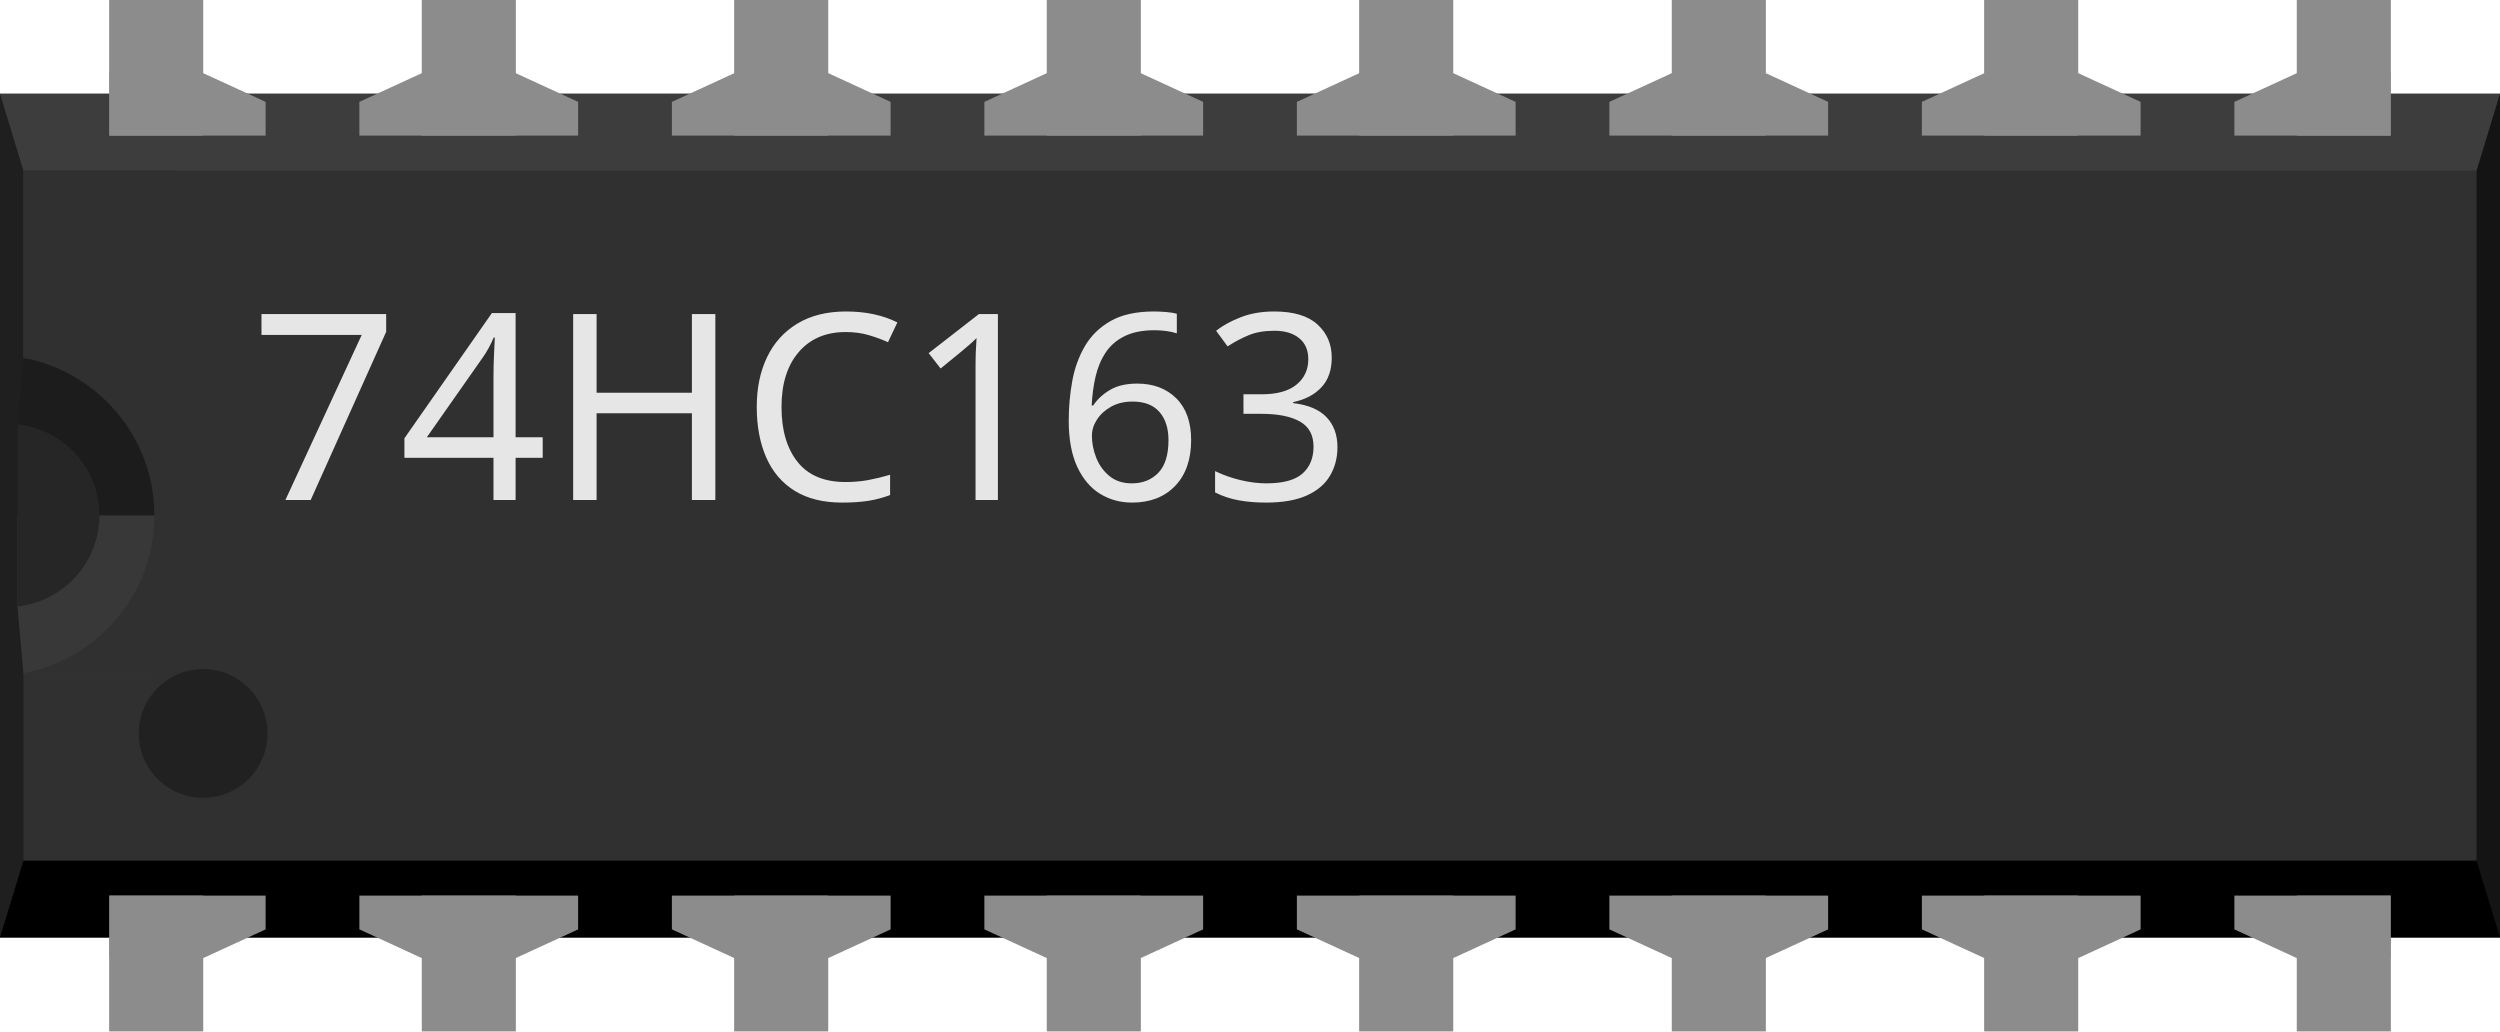
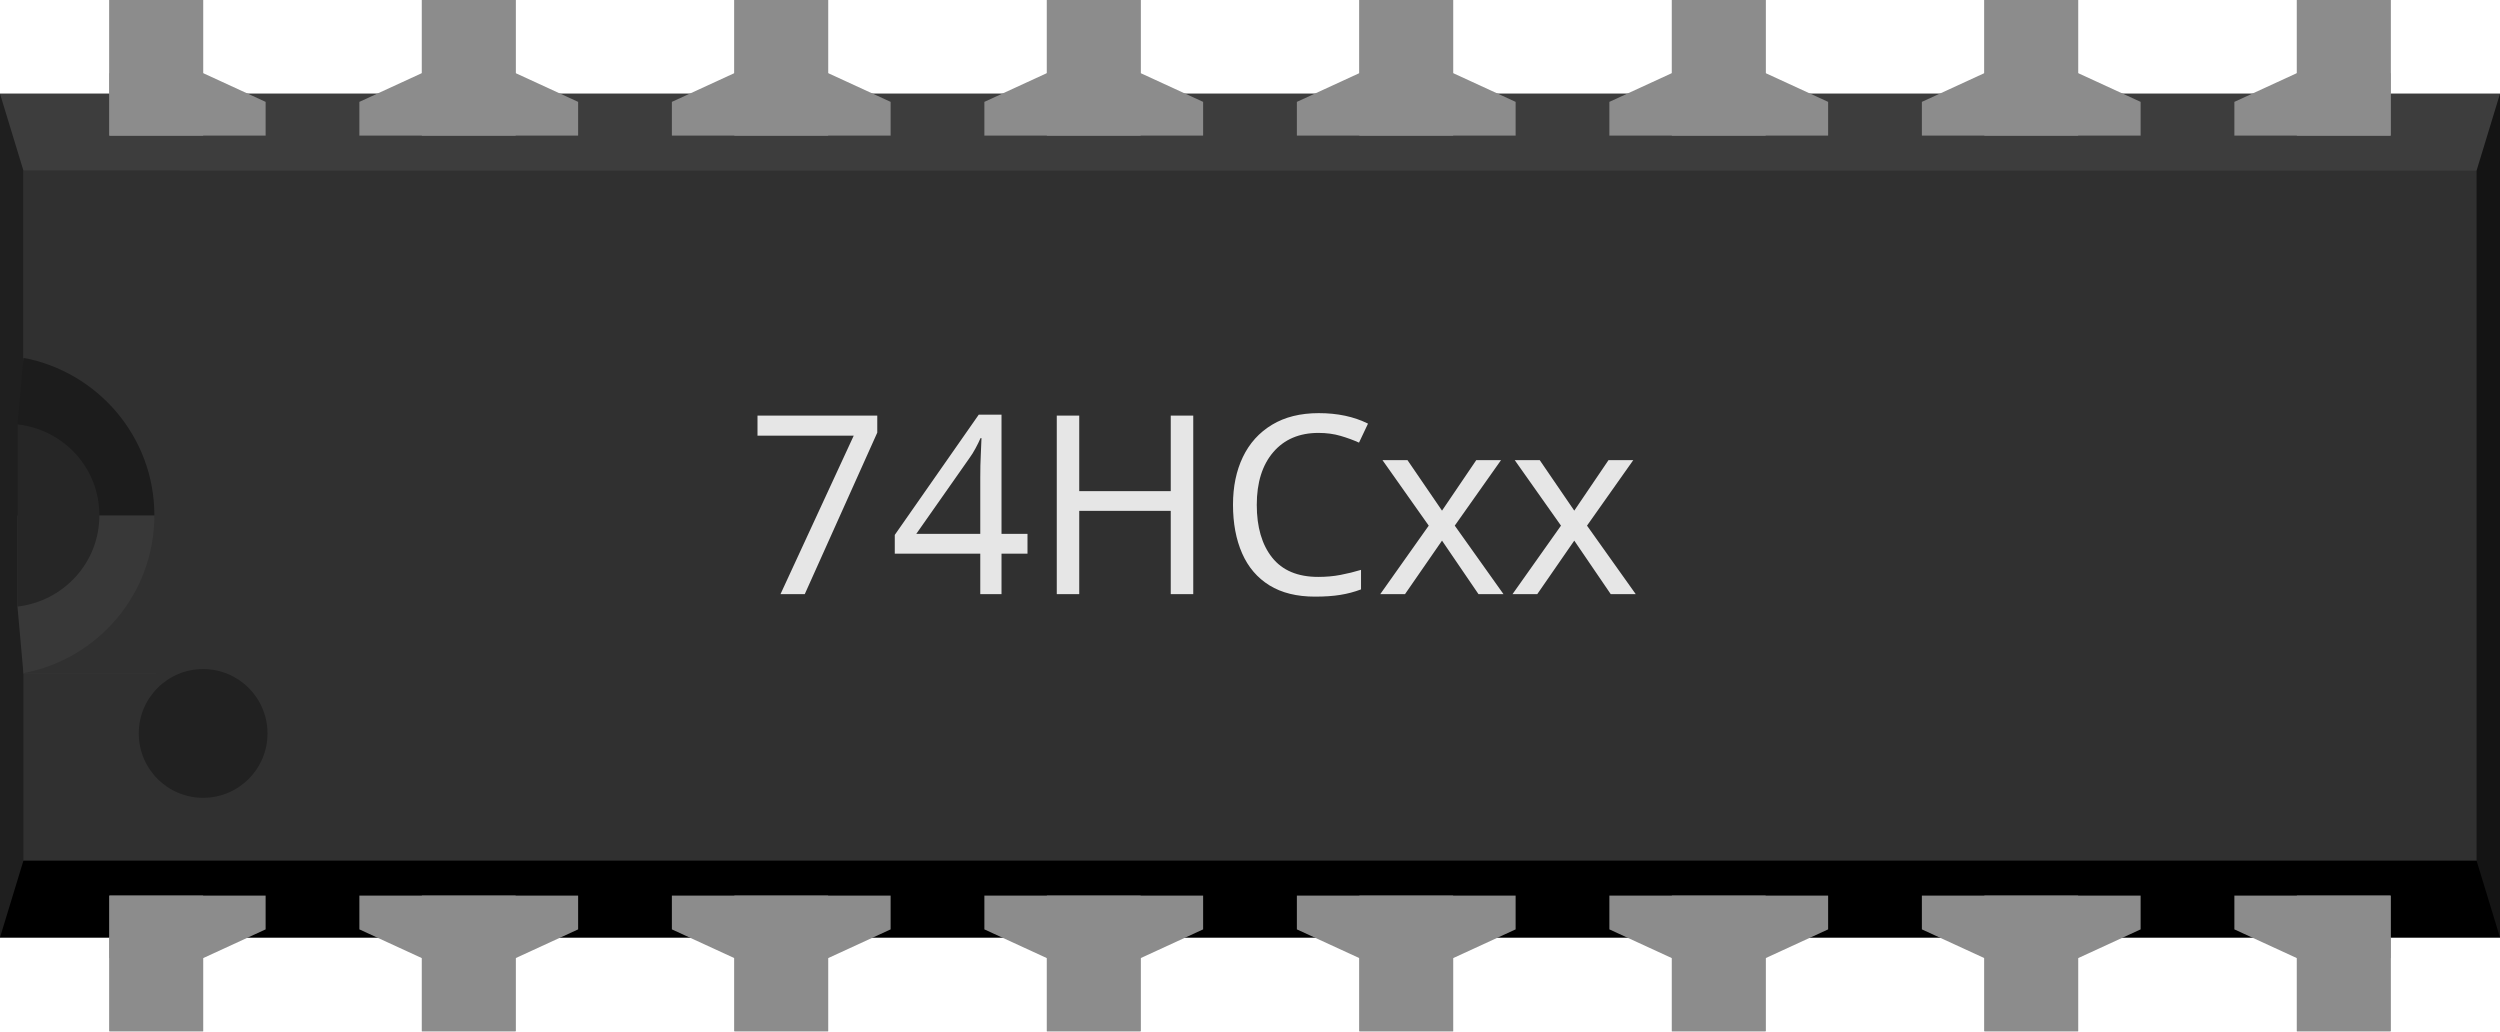
<svg xmlns="http://www.w3.org/2000/svg" width="0.8in" x="0in" version="1.2" y="0in" height="0.33in" viewBox="0 0 800 330" id="svg10818">
  <defs id="defs10822" />
  <g gorn="0.1" id="breadboard">
-     <g id="g385">
-       <g id="g284">
-         <rect width="800" x="0" y="30" fill="#303030" gorn="0.1.0" height="270" id="middle" />
-         <rect width="800" x="0" y="30" fill="#3D3D3D" gorn="0.1.1" height="24.6" id="top" />
-         <rect width="800" x="0" y="275.4" fill="#000000" gorn="0.1.2" height="24.6" id="bottom" />
-         <polygon fill="#141414" points="800,30,792.5,54.6,792.5,275.4,800,300" gorn="0.1.3" id="right" />
-         <polygon fill="#1F1F1F" points="0,30,7.5,54.6,7.5,275.4,0,300" gorn="0.1.4" id="left" />
-         <polygon fill="#1C1C1C" points="50,115,7.5,114.6,5.6,135.8,5.6,165,50,165" gorn="0.1.5" id="left-upper-rect" />
-         <polygon fill="#383838" points="7.5,215.5,50,215.5,50,165,5.6,165,5.6,194.2" gorn="0.1.6" id="left-lower-rect" />
-         <path fill="#262626" gorn="0.1.7" id="slot" d="M5.6,135.8l0,58.3c14.7,-1.7,26.2,-14,26.2,-29.2C31.8,149.7,20.4,137.5,5.6,135.8z" />
-         <path fill="#303030" gorn="0.1.8" id="cover" d="M7.5,54.6L7.5,114.5c23.8,4.5,41.9,25.3,41.9,50.4c0,25.1,-18,46,-41.9,50.5L7.5,215.5l50,0L57.5,54.6L7.5,54.6z" />
-         <circle fill="#212121" cx="65" cy="234.7" r="20.6" id="circle10750" />
-         <text x="80" y="160" fill="#e6e6e6" font-family="OCRA" gorn="0.1.10" text-anchor="start" stroke="none" id="label" style="font-style:normal;font-variant:normal;font-weight:normal;font-stretch:normal;font-size:83.333px;font-family:OCRA;-inkscape-font-specification:'OCRA, Normal';font-variant-ligatures:normal;font-variant-caps:normal;font-variant-numeric:normal;font-variant-east-asian:normal;text-anchor:start;fill:#e6e6e6;stroke:none">74HC163</text>
-         <rect width="30" x="35" y="286.6" fill="#8C8C8C" gorn="0.1.11" height="43.4" id="connector0pin" />
-         <rect width="30" x="35" y="300" fill="#8C8C8C" gorn="0.1.12" height="30" id="connector0terminal" />
-         <polygon fill="#8C8C8C" points="35,286.6,35,306.6,65,306.6,85,297.4,85,286.6" id="polygon10755" />
-         <rect width="30" x="35" fill="#8C8C8C" gorn="0.1.14" height="43.4" id="connector15pin" />
-         <rect width="30" x="35" fill="#8C8C8C" gorn="0.1.15" height="30" id="connector15terminal" />
-         <polygon fill="#8C8C8C" points="85,43.4,85,32.6,65,23.4,35,23.4,35,43.4" id="polygon10759" />
-         <rect width="30" x="735" y="286.6" fill="#8C8C8C" gorn="0.1.17" height="43.4" id="connector7pin" />
-         <rect width="30" x="735" y="300" fill="#8C8C8C" gorn="0.1.18" height="30" id="connector7terminal" />
-         <polygon fill="#8C8C8C" points="715,286.6,715,297.4,735,306.6,765,306.6,765,286.6" id="polygon10763" />
-         <rect width="30" x="735" y="0" fill="#8C8C8C" gorn="0.1.20" height="43.4" id="connector8pin" />
-         <rect width="30" x="735" y="0" fill="#8C8C8C" gorn="0.1.21" height="30" id="connector8terminal" />
-         <polygon fill="#8C8C8C" points="765,43.4,765,23.4,735,23.4,715,32.6,715,43.4" id="polygon10767" />
-         <rect width="30" x="135" y="0" fill="#8C8C8C" gorn="0.1.23" height="43.4" id="connector14pin" />
-         <rect width="30" x="135" fill="#8C8C8C" gorn="0.1.24" height="30" id="connector14terminal" />
-         <polygon fill="#8C8C8C" points="185,43.4,185,32.6,165,23.4,135,23.4,115,32.6,115,43.4" id="polygon10771" />
-         <rect width="30" x="235" y="0" fill="#8C8C8C" gorn="0.1.26" height="43.4" id="connector13pin" />
-         <rect width="30" x="235" fill="#8C8C8C" gorn="0.1.27" height="30" id="connector13terminal" />
-         <polygon fill="#8C8C8C" points="285,43.4,285,32.6,265,23.4,235,23.4,215,32.6,215,43.4" id="polygon10775" />
-         <rect width="30" x="335" y="0" fill="#8C8C8C" gorn="0.1.29" height="43.4" id="connector12pin" />
-         <rect width="30" x="335" fill="#8C8C8C" gorn="0.1.30" height="30" id="connector12terminal" />
-         <polygon fill="#8C8C8C" points="385,43.4,385,32.6,365,23.4,335,23.4,315,32.6,315,43.4" id="polygon10779" />
-         <rect width="30" x="435" y="0" fill="#8C8C8C" gorn="0.1.32" height="43.4" id="connector11pin" />
-         <rect width="30" x="435" fill="#8C8C8C" gorn="0.1.33" height="30" id="connector11terminal" />
-         <polygon fill="#8C8C8C" points="485,43.4,485,32.6,465,23.4,435,23.4,415,32.6,415,43.4" id="polygon10783" />
-         <rect width="30" x="535" y="0" fill="#8C8C8C" gorn="0.1.35" height="43.4" id="connector10pin" />
-         <rect width="30" x="535" fill="#8C8C8C" gorn="0.1.36" height="30" id="connector10terminal" />
-         <polygon fill="#8C8C8C" points="585,43.4,585,32.6,565,23.4,535,23.4,515,32.6,515,43.4" id="polygon10787" />
-         <rect width="30" x="635" y="0" fill="#8C8C8C" gorn="0.1.38" height="43.4" id="connector9pin" />
-         <rect width="30" x="635" fill="#8C8C8C" gorn="0.1.39" height="30" id="connector9terminal" />
-         <polygon fill="#8C8C8C" points="685,43.4,685,32.6,665,23.4,635,23.4,615,32.6,615,43.4" id="polygon10791" />
-         <rect width="30" x="135" y="286.6" fill="#8C8C8C" gorn="0.1.41" height="43.4" id="connector1pin" />
-         <rect width="30" x="135" y="300" fill="#8C8C8C" gorn="0.1.42" height="30" id="connector1terminal" />
-         <polygon fill="#8C8C8C" points="115,286.6,115,297.4,135,306.6,165,306.6,185,297.4,185,286.6" id="polygon10795" />
-         <rect width="30" x="235" y="286.6" fill="#8C8C8C" gorn="0.1.44" height="43.4" id="connector2pin" />
-         <rect width="30" x="235" y="300" fill="#8C8C8C" gorn="0.1.45" height="30" id="connector2terminal" />
-         <polygon fill="#8C8C8C" points="215,286.6,215,297.4,235,306.6,265,306.6,285,297.4,285,286.6" id="polygon10799" />
-         <rect width="30" x="335" y="286.6" fill="#8C8C8C" gorn="0.1.47" height="43.4" id="connector3pin" />
-         <rect width="30" x="335" y="300" fill="#8C8C8C" gorn="0.1.48" height="30" id="connector3terminal" />
-         <polygon fill="#8C8C8C" points="315,286.6,315,297.4,335,306.6,365,306.6,385,297.4,385,286.6" id="polygon10803" />
-         <rect width="30" x="435" y="286.6" fill="#8C8C8C" gorn="0.1.50" height="43.4" id="connector4pin" />
-         <rect width="30" x="435" y="300" fill="#8C8C8C" gorn="0.1.51" height="30" id="connector4terminal" />
-         <polygon fill="#8C8C8C" points="415,286.6,415,297.4,435,306.6,465,306.6,485,297.4,485,286.6" id="polygon10807" />
-         <rect width="30" x="535" y="286.6" fill="#8C8C8C" gorn="0.1.53" height="43.4" id="connector5pin" />
-         <rect width="30" x="535" y="300" fill="#8C8C8C" gorn="0.1.54" height="30" id="connector5terminal" />
-         <polygon fill="#8C8C8C" points="515,286.6,515,297.4,535,306.6,565,306.6,585,297.4,585,286.6" id="polygon10811" />
-         <rect width="30" x="635" y="286.6" fill="#8C8C8C" gorn="0.1.56" height="43.4" id="connector6pin" />
-         <rect width="30" x="635" y="300" fill="#8C8C8C" gorn="0.1.57" height="30" id="connector6terminal" />
-         <polygon fill="#8C8C8C" points="615,286.6,615,297.4,635,306.6,665,306.6,685,297.4,685,286.6" id="polygon10815" />
-       </g>
-     </g>
+     <rect width="800" x="0" y="30" fill="#303030" gorn="0.1.0" height="270" id="middle" />
+     <rect width="800" x="0" y="30" fill="#3D3D3D" gorn="0.1.1" height="24.6" id="top" />
+     <rect width="800" x="0" y="275.4" fill="#000000" gorn="0.1.2" height="24.6" id="bottom" />
+     <polygon fill="#141414" points="800,30,792.5,54.6,792.5,275.4,800,300" gorn="0.1.3" id="right" />
+     <polygon fill="#1F1F1F" points="0,30,7.5,54.6,7.5,275.4,0,300" gorn="0.1.4" id="left" />
+     <polygon fill="#1C1C1C" points="50,115,7.5,114.6,5.6,135.8,5.6,165,50,165" gorn="0.1.5" id="left-upper-rect" />
+     <polygon fill="#383838" points="7.5,215.5,50,215.5,50,165,5.6,165,5.6,194.2" gorn="0.1.6" id="left-lower-rect" />
+     <path fill="#262626" gorn="0.1.7" id="slot" d="M5.6,135.8l0,58.3c14.7,-1.7,26.2,-14,26.2,-29.2C31.8,149.7,20.4,137.5,5.6,135.8z" />
+     <path fill="#303030" gorn="0.1.8" id="cover" d="M7.5,54.6L7.5,114.5c23.8,4.5,41.9,25.3,41.9,50.4c0,25.1,-18,46,-41.9,50.5L7.5,215.5l50,0L57.5,54.6L7.5,54.6z" />
+     <circle fill="#212121" cx="65" cy="234.7" r="20.6" id="circle10750" />
+     <text x="238.884" y="190.124" fill="#e6e6e6" font-family="OCRA" gorn="0.1.10" text-anchor="start" stroke="none" id="label" font-size="80px">74HCxx</text>
+     <rect width="30" x="35" y="286.6" fill="#8C8C8C" gorn="0.1.11" height="43.4" id="connector0pin" />
+     <rect width="30" x="35" y="300" fill="#8C8C8C" gorn="0.1.12" height="30" id="connector0terminal" />
+     <polygon fill="#8C8C8C" points="35,286.6,35,306.6,65,306.6,85,297.4,85,286.6" id="polygon10755" />
+     <rect width="30" x="35" fill="#8C8C8C" gorn="0.1.14" height="43.4" id="connector15pin" />
+     <rect width="30" x="35" fill="#8C8C8C" gorn="0.1.15" height="30" id="connector15terminal" />
+     <polygon fill="#8C8C8C" points="85,43.4,85,32.6,65,23.4,35,23.4,35,43.4" id="polygon10759" />
+     <rect width="30" x="735" y="286.6" fill="#8C8C8C" gorn="0.1.17" height="43.4" id="connector7pin" />
+     <rect width="30" x="735" y="300" fill="#8C8C8C" gorn="0.1.18" height="30" id="connector7terminal" />
+     <polygon fill="#8C8C8C" points="715,286.6,715,297.4,735,306.6,765,306.6,765,286.6" id="polygon10763" />
+     <rect width="30" x="735" y="0" fill="#8C8C8C" gorn="0.1.20" height="43.4" id="connector8pin" />
+     <rect width="30" x="735" y="0" fill="#8C8C8C" gorn="0.1.21" height="30" id="connector8terminal" />
+     <polygon fill="#8C8C8C" points="765,43.4,765,23.4,735,23.4,715,32.6,715,43.4" id="polygon10767" />
+     <rect width="30" x="135" y="0" fill="#8C8C8C" gorn="0.1.23" height="43.4" id="connector14pin" />
+     <rect width="30" x="135" fill="#8C8C8C" gorn="0.1.24" height="30" id="connector14terminal" />
+     <polygon fill="#8C8C8C" points="185,43.4,185,32.6,165,23.4,135,23.4,115,32.6,115,43.4" id="polygon10771" />
+     <rect width="30" x="235" y="0" fill="#8C8C8C" gorn="0.1.26" height="43.4" id="connector13pin" />
+     <rect width="30" x="235" fill="#8C8C8C" gorn="0.1.27" height="30" id="connector13terminal" />
+     <polygon fill="#8C8C8C" points="285,43.4,285,32.6,265,23.4,235,23.4,215,32.6,215,43.4" id="polygon10775" />
+     <rect width="30" x="335" y="0" fill="#8C8C8C" gorn="0.1.29" height="43.4" id="connector12pin" />
+     <rect width="30" x="335" fill="#8C8C8C" gorn="0.1.30" height="30" id="connector12terminal" />
+     <polygon fill="#8C8C8C" points="385,43.4,385,32.6,365,23.4,335,23.4,315,32.6,315,43.4" id="polygon10779" />
+     <rect width="30" x="435" y="0" fill="#8C8C8C" gorn="0.1.32" height="43.4" id="connector11pin" />
+     <rect width="30" x="435" fill="#8C8C8C" gorn="0.1.33" height="30" id="connector11terminal" />
+     <polygon fill="#8C8C8C" points="485,43.4,485,32.6,465,23.4,435,23.4,415,32.6,415,43.4" id="polygon10783" />
+     <rect width="30" x="535" y="0" fill="#8C8C8C" gorn="0.1.35" height="43.4" id="connector10pin" />
+     <rect width="30" x="535" fill="#8C8C8C" gorn="0.1.36" height="30" id="connector10terminal" />
+     <polygon fill="#8C8C8C" points="585,43.4,585,32.6,565,23.4,535,23.4,515,32.6,515,43.4" id="polygon10787" />
+     <rect width="30" x="635" y="0" fill="#8C8C8C" gorn="0.1.38" height="43.4" id="connector9pin" />
+     <rect width="30" x="635" fill="#8C8C8C" gorn="0.1.39" height="30" id="connector9terminal" />
+     <polygon fill="#8C8C8C" points="685,43.4,685,32.6,665,23.4,635,23.4,615,32.6,615,43.4" id="polygon10791" />
+     <rect width="30" x="135" y="286.6" fill="#8C8C8C" gorn="0.1.41" height="43.4" id="connector1pin" />
+     <rect width="30" x="135" y="300" fill="#8C8C8C" gorn="0.1.42" height="30" id="connector1terminal" />
+     <polygon fill="#8C8C8C" points="115,286.6,115,297.4,135,306.6,165,306.6,185,297.4,185,286.6" id="polygon10795" />
+     <rect width="30" x="235" y="286.6" fill="#8C8C8C" gorn="0.1.44" height="43.4" id="connector2pin" />
+     <rect width="30" x="235" y="300" fill="#8C8C8C" gorn="0.1.45" height="30" id="connector2terminal" />
+     <polygon fill="#8C8C8C" points="215,286.6,215,297.4,235,306.6,265,306.6,285,297.4,285,286.6" id="polygon10799" />
+     <rect width="30" x="335" y="286.6" fill="#8C8C8C" gorn="0.1.47" height="43.4" id="connector3pin" />
+     <rect width="30" x="335" y="300" fill="#8C8C8C" gorn="0.1.48" height="30" id="connector3terminal" />
+     <polygon fill="#8C8C8C" points="315,286.6,315,297.4,335,306.6,365,306.6,385,297.4,385,286.6" id="polygon10803" />
+     <rect width="30" x="435" y="286.6" fill="#8C8C8C" gorn="0.1.50" height="43.4" id="connector4pin" />
+     <rect width="30" x="435" y="300" fill="#8C8C8C" gorn="0.1.51" height="30" id="connector4terminal" />
+     <polygon fill="#8C8C8C" points="415,286.6,415,297.4,435,306.6,465,306.6,485,297.4,485,286.6" id="polygon10807" />
+     <rect width="30" x="535" y="286.6" fill="#8C8C8C" gorn="0.1.53" height="43.4" id="connector5pin" />
+     <rect width="30" x="535" y="300" fill="#8C8C8C" gorn="0.1.54" height="30" id="connector5terminal" />
+     <polygon fill="#8C8C8C" points="515,286.6,515,297.4,535,306.6,565,306.6,585,297.4,585,286.6" id="polygon10811" />
+     <rect width="30" x="635" y="286.6" fill="#8C8C8C" gorn="0.1.56" height="43.4" id="connector6pin" />
+     <rect width="30" x="635" y="300" fill="#8C8C8C" gorn="0.1.57" height="30" id="connector6terminal" />
+     <polygon fill="#8C8C8C" points="615,286.6,615,297.4,635,306.6,665,306.6,685,297.4,685,286.6" id="polygon10815" />
  </g>
</svg>
